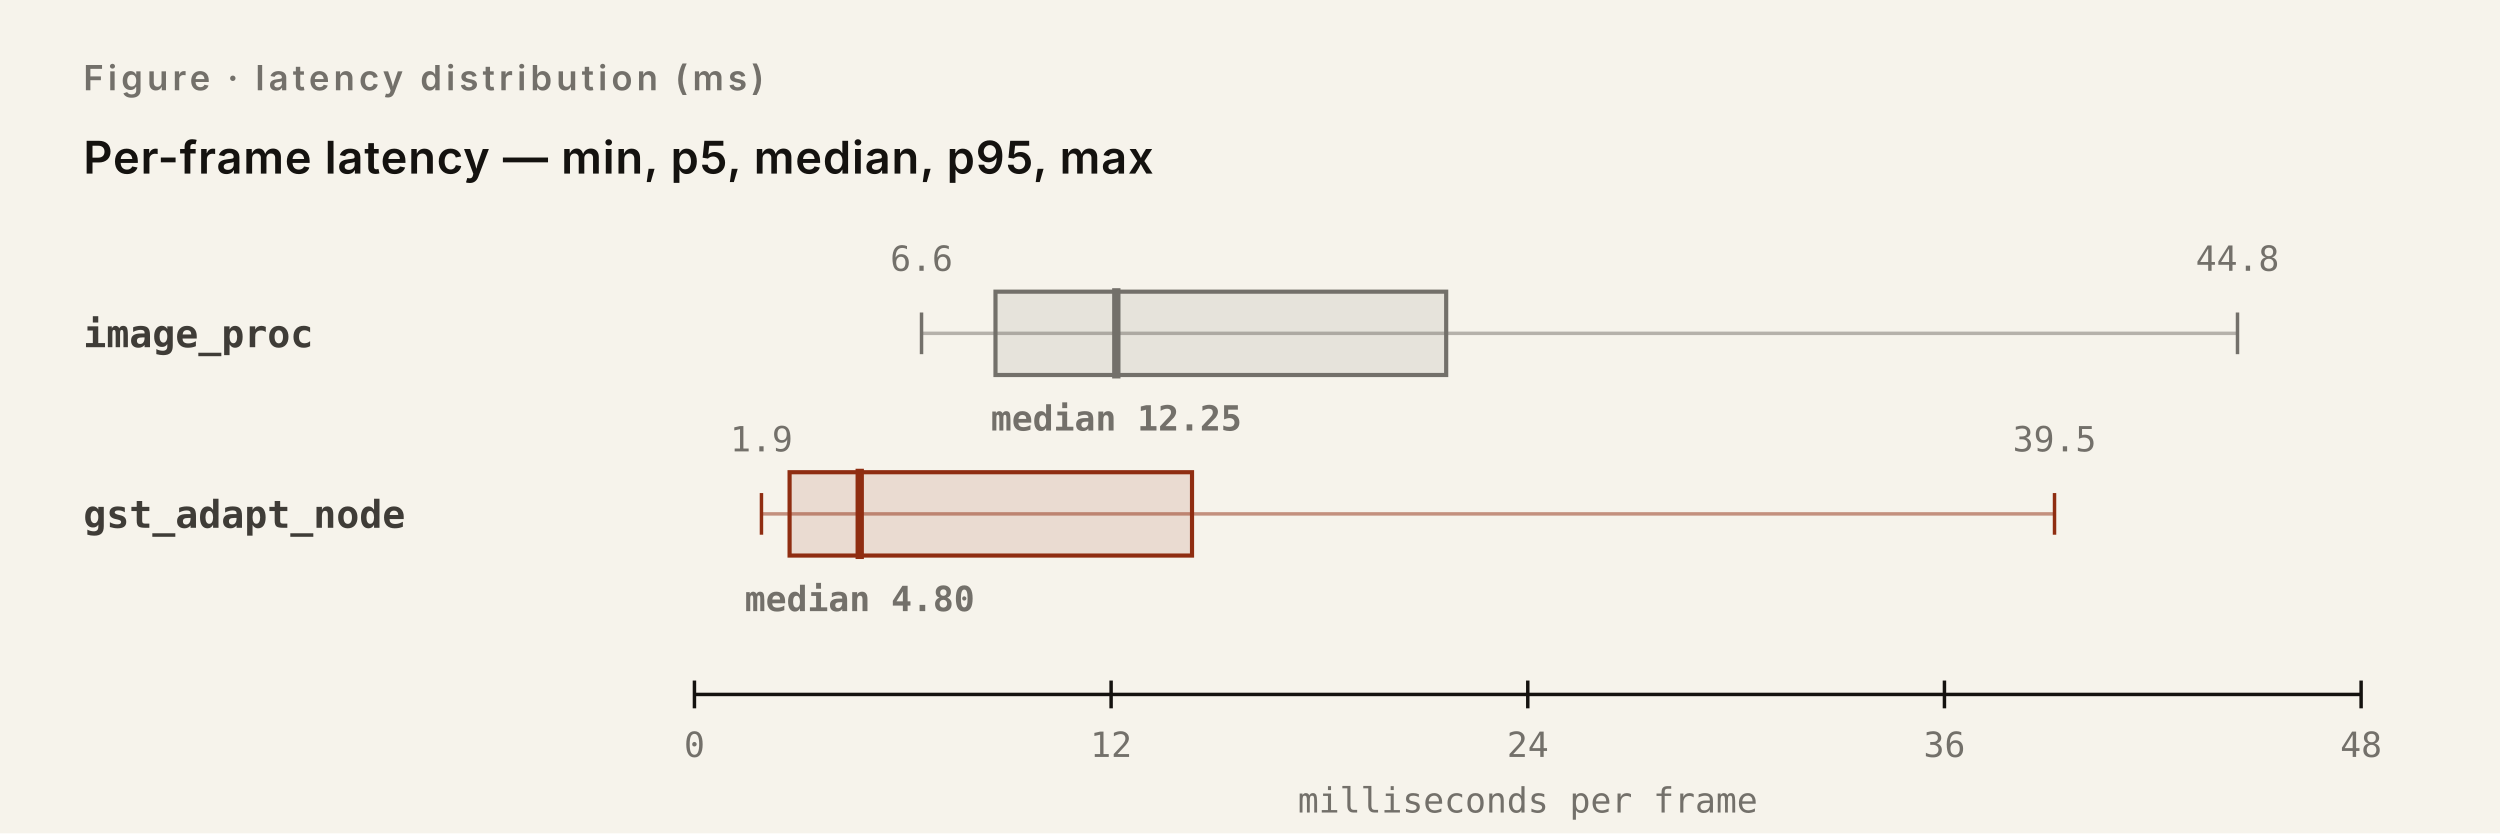
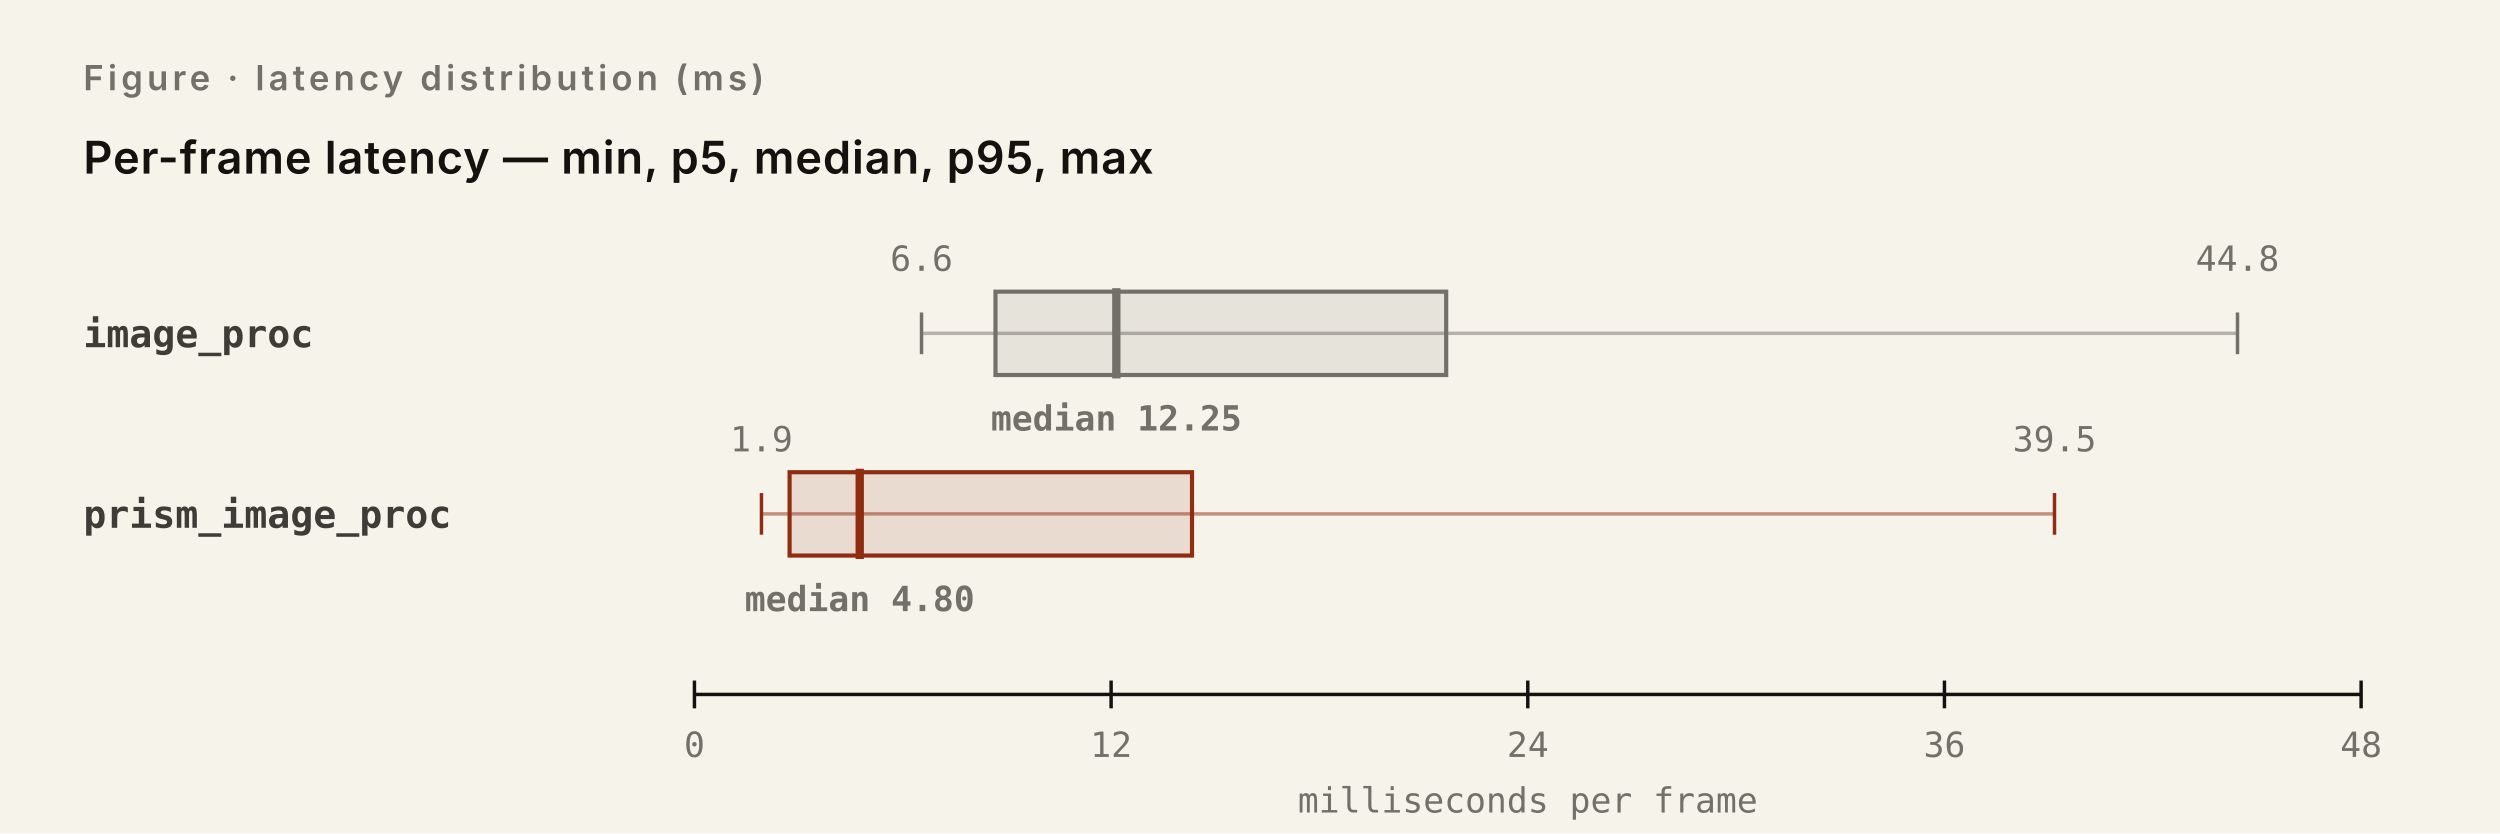
<svg xmlns="http://www.w3.org/2000/svg" viewBox="0 0 720 240" role="img" aria-label="Latency distribution" style="max-width:100%;height:auto;background:#F6F3EB;display:block">
  <style>text{font-family:-apple-system, ui-sans-serif, system-ui, "IBM Plex Sans", sans-serif;fill:#3F3C37}.ti{font-size:13px;font-weight:600;fill:#14120F;letter-spacing:.02em}.tk{fill:#73706A;font-size:10px;font-family:"IBM Plex Mono", ui-monospace, SFMono-Regular, monospace;font-variant-numeric:tabular-nums}.ax{fill:#73706A;font-size:10px;letter-spacing:.08em;text-transform:uppercase}.lg{font-size:11px;fill:#3F3C37;font-family:"IBM Plex Mono", ui-monospace, SFMono-Regular, monospace}.kicker{font-size:10px;font-weight:600;letter-spacing:.12em;text-transform:uppercase;fill:#73706A}</style>
  <rect x="0" y="0" width="720" height="240" fill="#F6F3EB" />
  <text x="24" y="26" class="kicker">Figure · latency distribution (ms)</text>
  <text x="24" y="50" class="ti">Per-frame latency — min, p5, median, p95, max</text>
  <line x1="200" y1="200" x2="680" y2="200" stroke="#14120F" stroke-width="1" />
  <line x1="200" y1="196" x2="200" y2="204" stroke="#14120F" stroke-width="1" />
  <text class="tk" x="200" y="218" text-anchor="middle">0</text>
  <line x1="320" y1="196" x2="320" y2="204" stroke="#14120F" stroke-width="1" />
  <text class="tk" x="320" y="218" text-anchor="middle">12</text>
  <line x1="440" y1="196" x2="440" y2="204" stroke="#14120F" stroke-width="1" />
  <text class="tk" x="440" y="218" text-anchor="middle">24</text>
  <line x1="560" y1="196" x2="560" y2="204" stroke="#14120F" stroke-width="1" />
  <text class="tk" x="560" y="218" text-anchor="middle">36</text>
  <line x1="680" y1="196" x2="680" y2="204" stroke="#14120F" stroke-width="1" />
  <text class="tk" x="680" y="218" text-anchor="middle">48</text>
  <text class="tk" x="440" y="234" text-anchor="middle">milliseconds per frame</text>
  <text x="24" y="100" class="lg" fill="#14120F" font-weight="600">image_proc</text>
  <line x1="265.4" y1="96" x2="644.4" y2="96" stroke="#73706A" stroke-width="1" opacity="0.5" />
  <line x1="265.4" y1="90" x2="265.4" y2="102" stroke="#73706A" stroke-width="1" />
  <line x1="644.4" y1="90" x2="644.4" y2="102" stroke="#73706A" stroke-width="1" />
  <rect x="286.7" y="84" width="129.8" height="24" fill="#73706A" fill-opacity="0.12" stroke="#73706A" stroke-width="1.2" />
  <line x1="321.5" y1="83" x2="321.5" y2="109" stroke="#73706A" stroke-width="2.4" />
  <text class="tk" x="265.4" y="78" text-anchor="middle">6.6</text>
  <text class="tk" x="644.4" y="78" text-anchor="middle">44.8</text>
  <text class="tk" x="321.5" y="124" text-anchor="middle" fill="#73706A" font-weight="600">median 12.25</text>
-   <text x="24" y="152" class="lg" fill="#14120F" font-weight="600">gst_adapt_node</text>
+   <text x="24" y="152" class="lg" fill="#14120F" font-weight="600">prism_image_proc</text>
  <line x1="219.3" y1="148" x2="591.7" y2="148" stroke="#8F2D11" stroke-width="1" opacity="0.5" />
  <line x1="219.3" y1="142" x2="219.3" y2="154" stroke="#8F2D11" stroke-width="1" />
  <line x1="591.7" y1="142" x2="591.7" y2="154" stroke="#8F2D11" stroke-width="1" />
  <rect x="227.4" y="136" width="115.9" height="24" fill="#8F2D11" fill-opacity="0.12" stroke="#8F2D11" stroke-width="1.2" />
  <line x1="247.6" y1="135" x2="247.6" y2="161" stroke="#8F2D11" stroke-width="2.4" />
  <text class="tk" x="219.3" y="130" text-anchor="middle">1.9</text>
  <text class="tk" x="591.7" y="130" text-anchor="middle">39.5</text>
  <text class="tk" x="247.6" y="176" text-anchor="middle" fill="#8F2D11" font-weight="600">median 4.80</text>
</svg>
